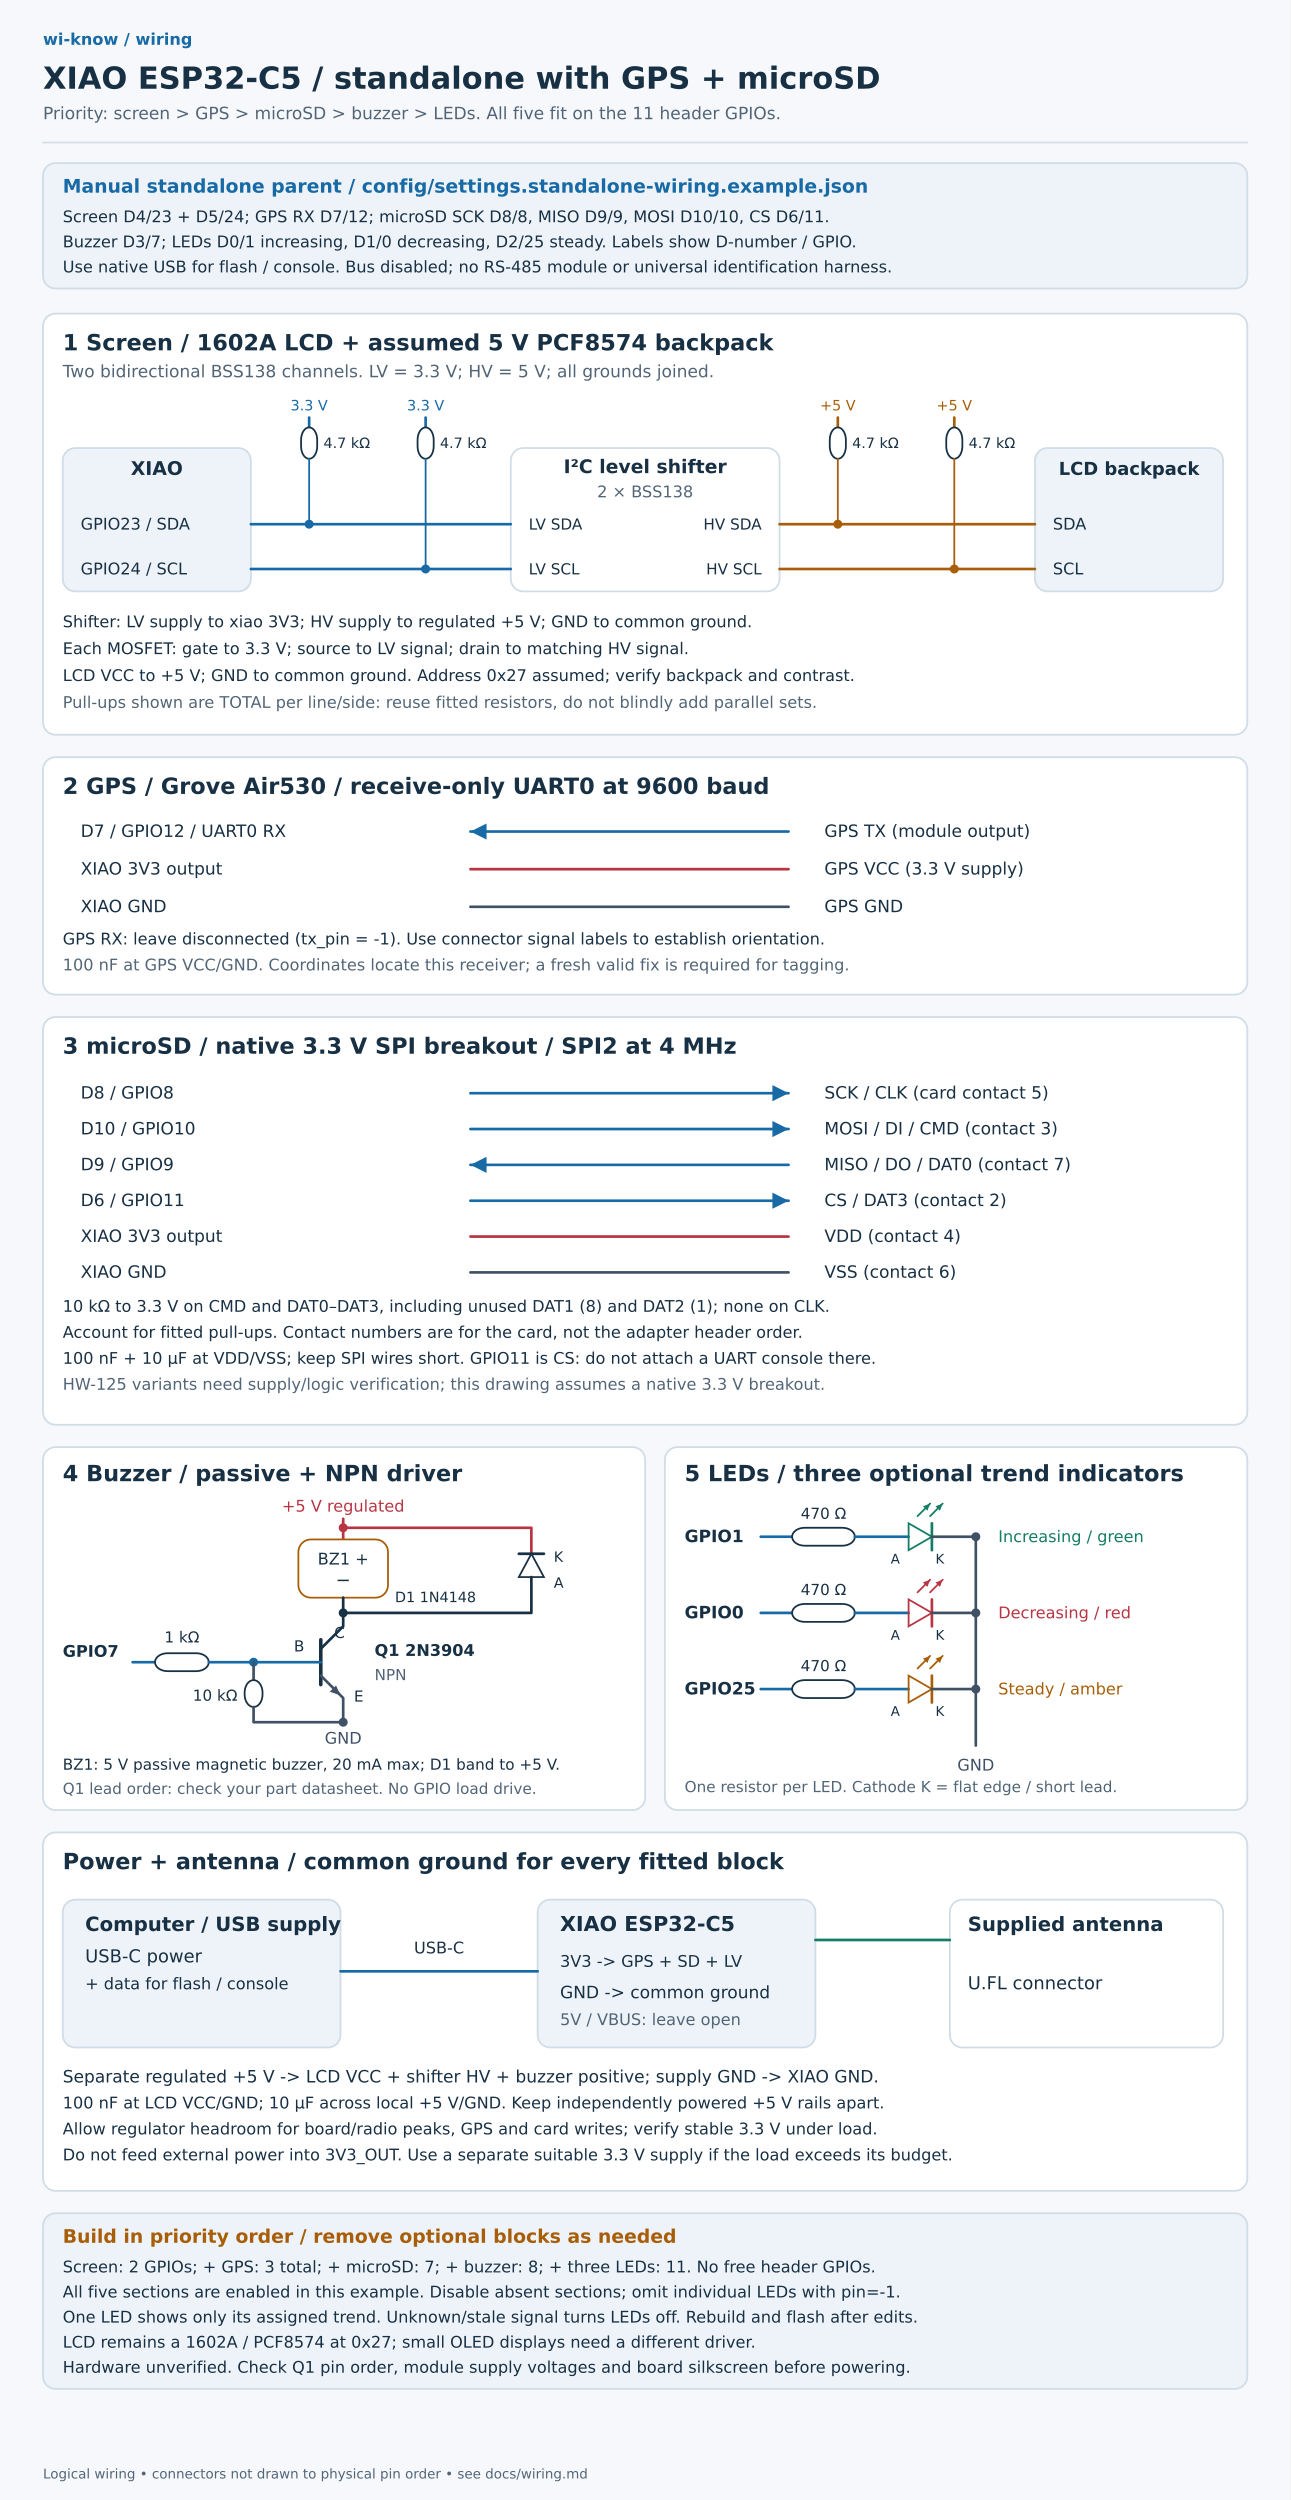
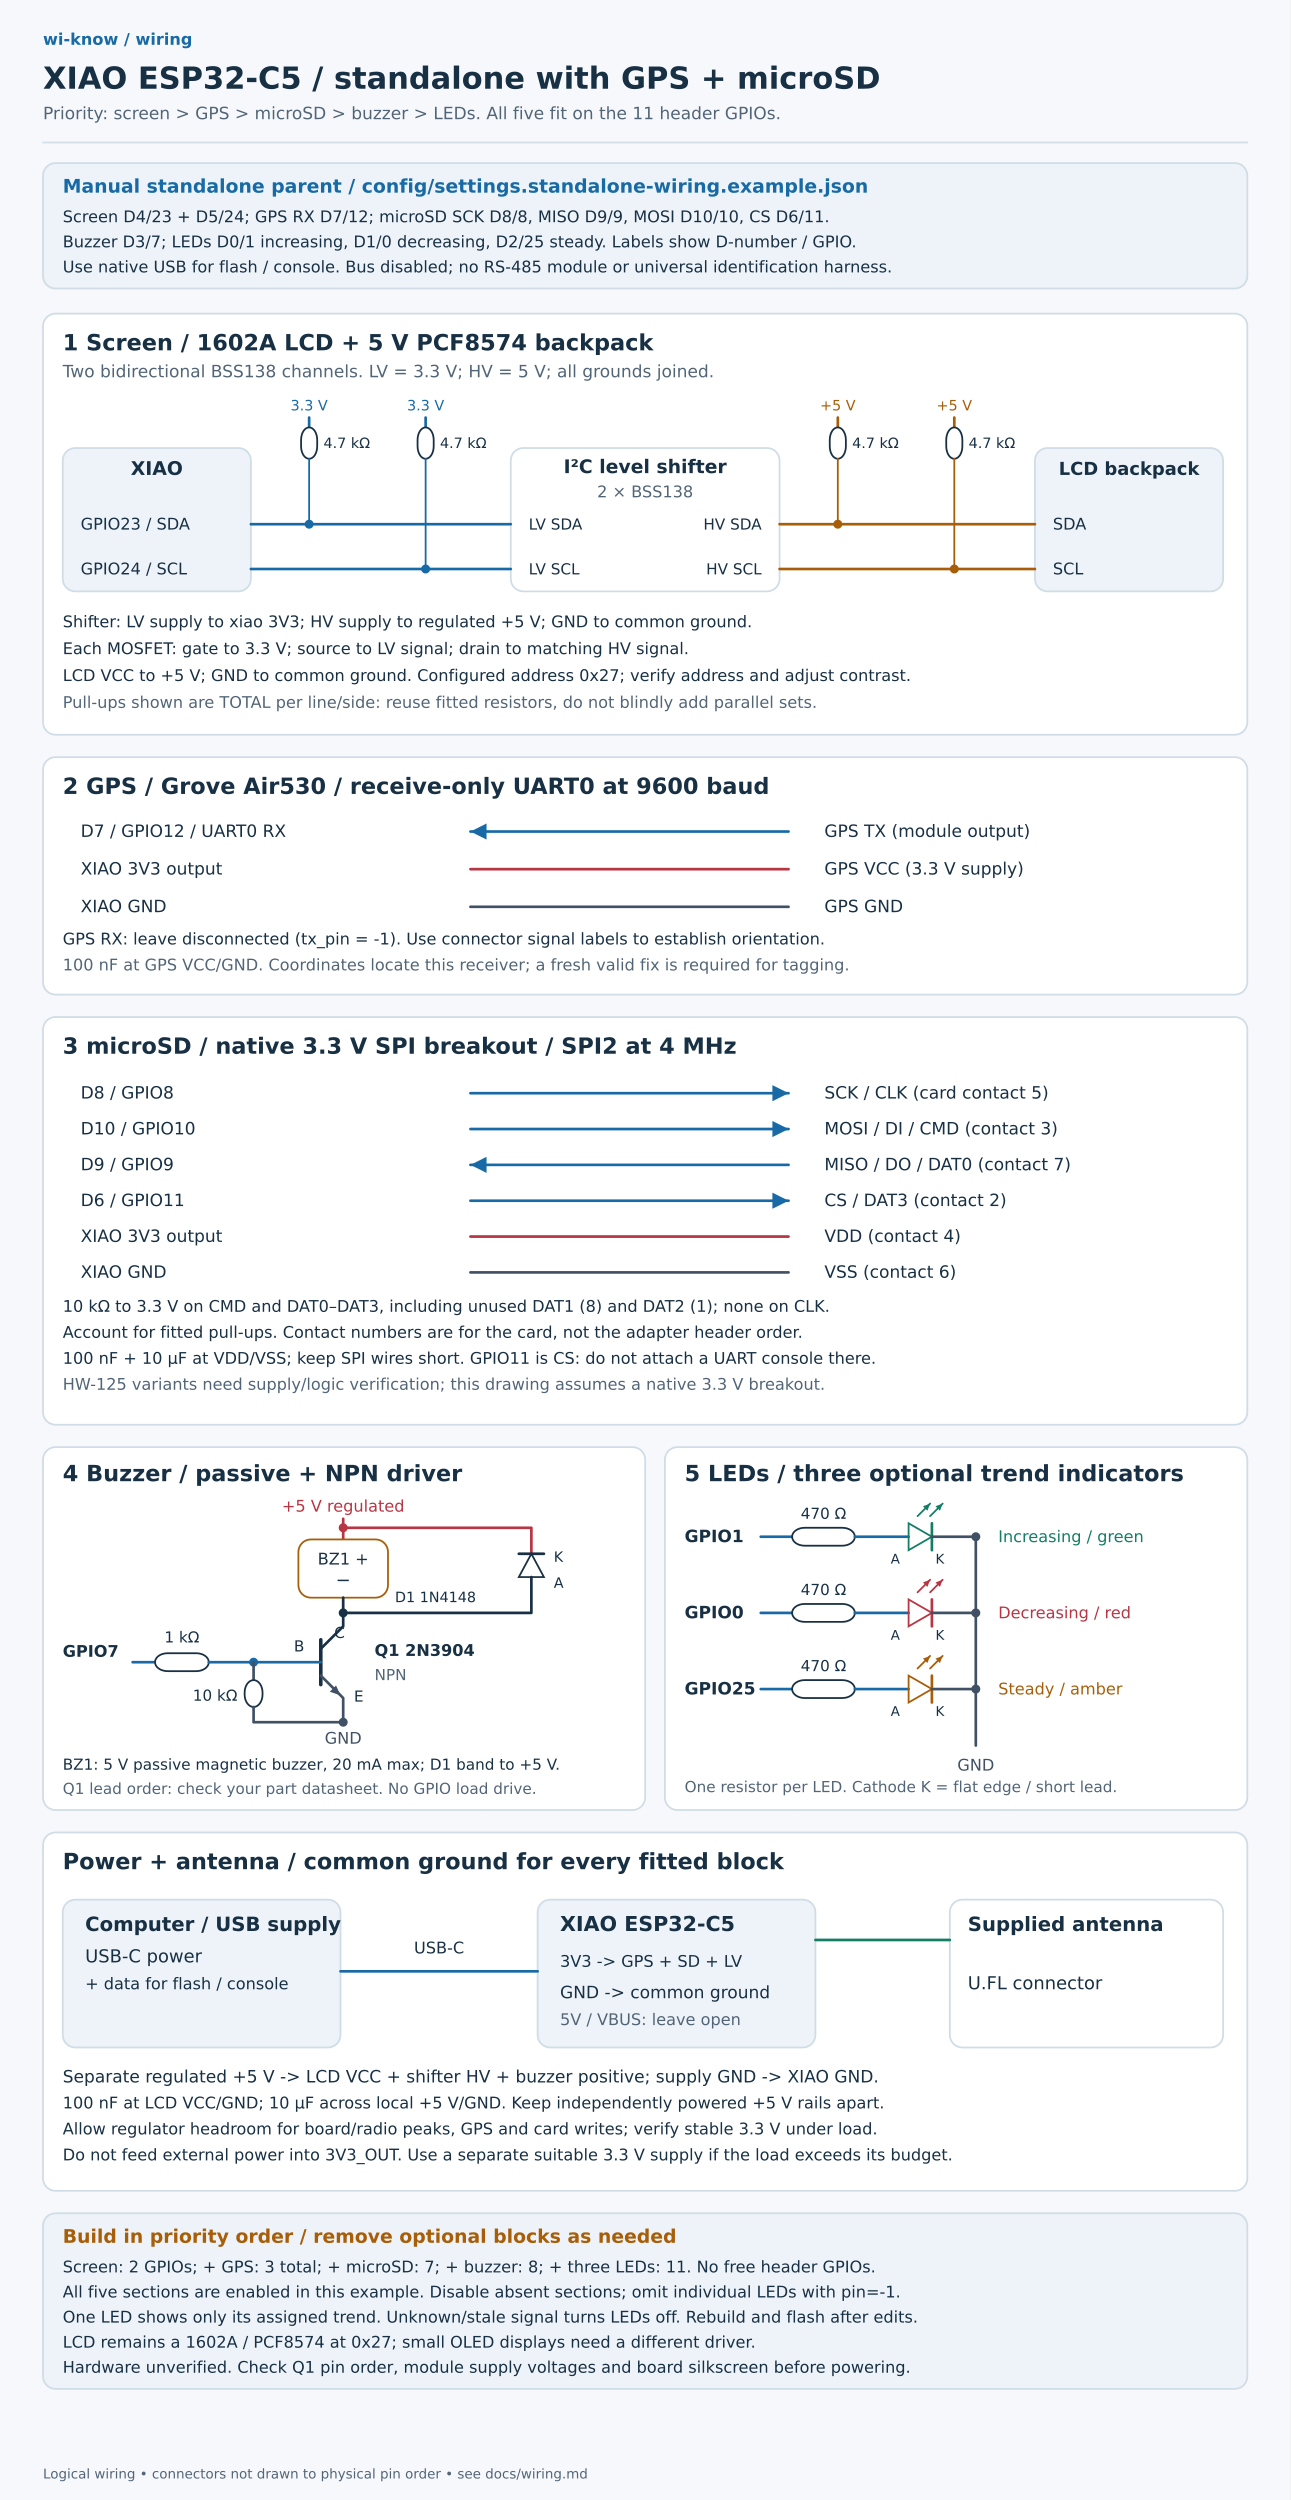
<svg xmlns="http://www.w3.org/2000/svg" width="1440" height="2790" viewBox="0 0 1440 2790" role="img" aria-labelledby="title description">
  <defs>
    <marker id="arrow-blue" markerWidth="8" markerHeight="8" refX="6" refY="3" orient="auto-start-reverse">
      <path d="M0,0 L0,6 L6,3 z" fill="#176aa5" />
    </marker>
  </defs>
  <rect width="1440" height="2790" fill="#f6f8fb" />
  <text x="48" y="50" fill="#176aa5" font-family="DejaVu Sans, Noto Sans, sans-serif" font-size="18" font-weight="700" text-anchor="start">wi-know / wiring</text>
  <text x="48" y="99" fill="#183044" font-family="DejaVu Sans, Noto Sans, sans-serif" font-size="34" font-weight="700" text-anchor="start">XIAO ESP32-C5 / standalone with GPS + microSD</text>
  <text x="48" y="133" fill="#526577" font-family="DejaVu Sans, Noto Sans, sans-serif" font-size="19" font-weight="400" text-anchor="start">Priority: screen &gt; GPS &gt; microSD &gt; buzzer &gt; LEDs. All five fit on the 11 header GPIOs.</text>
  <polyline points="48,159 1392,159" fill="none" stroke="#d5dfe8" stroke-width="2" stroke-linejoin="round" stroke-linecap="round" />
  <rect x="48" y="182" width="1344" height="140" rx="14" fill="#edf3f8" stroke="#d0dce6" stroke-width="2" />
  <text x="70" y="215" fill="#176aa5" font-family="DejaVu Sans, Noto Sans, sans-serif" font-size="21" font-weight="700" text-anchor="start">Manual standalone parent / config/settings.standalone-wiring.example.json</text>
  <text x="70" y="248" fill="#183044" font-family="DejaVu Sans, Noto Sans, sans-serif" font-size="18" font-weight="400" text-anchor="start">Screen D4/23 + D5/24; GPS RX D7/12; microSD SCK D8/8, MISO D9/9, MOSI D10/10, CS D6/11.</text>
  <text x="70" y="276" fill="#183044" font-family="DejaVu Sans, Noto Sans, sans-serif" font-size="18" font-weight="400" text-anchor="start">Buzzer D3/7; LEDs D0/1 increasing, D1/0 decreasing, D2/25 steady. Labels show D-number / GPIO.</text>
  <text x="70" y="304" fill="#183044" font-family="DejaVu Sans, Noto Sans, sans-serif" font-size="18" font-weight="400" text-anchor="start">Use native USB for flash / console. Bus disabled; no RS-485 module or universal identification harness.</text>
  <g transform="translate(0,-430)">
    <rect x="48" y="780" width="1344" height="470" rx="14" fill="white" stroke="#d0dce6" stroke-width="2" />
-     <text x="70" y="821" fill="#183044" font-family="DejaVu Sans, Noto Sans, sans-serif" font-size="25" font-weight="700" text-anchor="start">1  Screen / 1602A LCD + assumed 5 V PCF8574 backpack</text>
+     <text x="70" y="821" fill="#183044" font-family="DejaVu Sans, Noto Sans, sans-serif" font-size="25" font-weight="700" text-anchor="start">1  Screen / 1602A LCD + 5 V PCF8574 backpack</text>
    <text x="70" y="851" fill="#526577" font-family="DejaVu Sans, Noto Sans, sans-serif" font-size="19" font-weight="400" text-anchor="start">Two bidirectional BSS138 channels. LV = 3.3 V; HV = 5 V; all grounds joined.</text>
    <rect x="70" y="930" width="210" height="160" rx="14" fill="#edf3f8" stroke="#d0dce6" stroke-width="2" />
    <text x="175" y="960" fill="#183044" font-family="DejaVu Sans, Noto Sans, sans-serif" font-size="21" font-weight="700" text-anchor="middle">XIAO</text>
    <rect x="570" y="930" width="300" height="160" rx="14" fill="white" stroke="#d0dce6" stroke-width="2" />
    <text x="720" y="958" fill="#183044" font-family="DejaVu Sans, Noto Sans, sans-serif" font-size="21" font-weight="700" text-anchor="middle">I²C level shifter</text>
    <text x="720" y="985" fill="#526577" font-family="DejaVu Sans, Noto Sans, sans-serif" font-size="18" font-weight="400" text-anchor="middle">2 × BSS138</text>
    <rect x="1155" y="930" width="210" height="160" rx="14" fill="#edf3f8" stroke="#d0dce6" stroke-width="2" />
    <text x="1260" y="960" fill="#183044" font-family="DejaVu Sans, Noto Sans, sans-serif" font-size="20" font-weight="700" text-anchor="middle">LCD backpack</text>
    <text x="90" y="1021" fill="#183044" font-family="DejaVu Sans, Noto Sans, sans-serif" font-size="18" font-weight="400" text-anchor="start">GPIO23 / SDA</text>
    <polyline points="280,1015 570,1015" fill="none" stroke="#176aa5" stroke-width="3" stroke-linejoin="round" stroke-linecap="round" />
    <text x="590" y="1021" fill="#183044" font-family="DejaVu Sans, Noto Sans, sans-serif" font-size="17" font-weight="400" text-anchor="start">LV SDA</text>
    <text x="850" y="1021" fill="#183044" font-family="DejaVu Sans, Noto Sans, sans-serif" font-size="17" font-weight="400" text-anchor="end">HV SDA</text>
    <polyline points="870,1015 1155,1015" fill="none" stroke="#a85e08" stroke-width="3" stroke-linejoin="round" stroke-linecap="round" />
    <text x="1175" y="1021" fill="#183044" font-family="DejaVu Sans, Noto Sans, sans-serif" font-size="18" font-weight="400" text-anchor="start">SDA</text>
    <text x="90" y="1071" fill="#183044" font-family="DejaVu Sans, Noto Sans, sans-serif" font-size="18" font-weight="400" text-anchor="start">GPIO24 / SCL</text>
    <polyline points="280,1065 570,1065" fill="none" stroke="#176aa5" stroke-width="3" stroke-linejoin="round" stroke-linecap="round" />
    <text x="590" y="1071" fill="#183044" font-family="DejaVu Sans, Noto Sans, sans-serif" font-size="17" font-weight="400" text-anchor="start">LV SCL</text>
    <text x="850" y="1071" fill="#183044" font-family="DejaVu Sans, Noto Sans, sans-serif" font-size="17" font-weight="400" text-anchor="end">HV SCL</text>
    <polyline points="870,1065 1155,1065" fill="none" stroke="#a85e08" stroke-width="3" stroke-linejoin="round" stroke-linecap="round" />
    <text x="1175" y="1071" fill="#183044" font-family="DejaVu Sans, Noto Sans, sans-serif" font-size="18" font-weight="400" text-anchor="start">SCL</text>
    <text x="345" y="888" fill="#176aa5" font-family="DejaVu Sans, Noto Sans, sans-serif" font-size="16" font-weight="400" text-anchor="middle">3.3 V</text>
    <polyline points="345,896 345,907" fill="none" stroke="#176aa5" stroke-width="3" stroke-linejoin="round" stroke-linecap="round" />
    <rect x="336" y="907" width="18" height="35" rx="14" fill="white" stroke="#183044" stroke-width="2" />
    <text x="361" y="930" fill="#183044" font-family="DejaVu Sans, Noto Sans, sans-serif" font-size="16" font-weight="400" text-anchor="start">4.7 kΩ</text>
    <polyline points="345,942 345,1015" fill="none" stroke="#176aa5" stroke-width="2" stroke-linejoin="round" stroke-linecap="round" />
    <circle cx="345" cy="1015" r="5" fill="#176aa5" />
    <text x="475" y="888" fill="#176aa5" font-family="DejaVu Sans, Noto Sans, sans-serif" font-size="16" font-weight="400" text-anchor="middle">3.3 V</text>
    <polyline points="475,896 475,907" fill="none" stroke="#176aa5" stroke-width="3" stroke-linejoin="round" stroke-linecap="round" />
    <rect x="466" y="907" width="18" height="35" rx="14" fill="white" stroke="#183044" stroke-width="2" />
    <text x="491" y="930" fill="#183044" font-family="DejaVu Sans, Noto Sans, sans-serif" font-size="16" font-weight="400" text-anchor="start">4.7 kΩ</text>
    <polyline points="475,942 475,1065" fill="none" stroke="#176aa5" stroke-width="2" stroke-linejoin="round" stroke-linecap="round" />
    <circle cx="475" cy="1065" r="5" fill="#176aa5" />
    <text x="935" y="888" fill="#a85e08" font-family="DejaVu Sans, Noto Sans, sans-serif" font-size="16" font-weight="400" text-anchor="middle">+5 V</text>
    <polyline points="935,896 935,907" fill="none" stroke="#a85e08" stroke-width="3" stroke-linejoin="round" stroke-linecap="round" />
    <rect x="926" y="907" width="18" height="35" rx="14" fill="white" stroke="#183044" stroke-width="2" />
    <text x="951" y="930" fill="#183044" font-family="DejaVu Sans, Noto Sans, sans-serif" font-size="16" font-weight="400" text-anchor="start">4.7 kΩ</text>
    <polyline points="935,942 935,1015" fill="none" stroke="#a85e08" stroke-width="2" stroke-linejoin="round" stroke-linecap="round" />
    <circle cx="935" cy="1015" r="5" fill="#a85e08" />
    <text x="1065" y="888" fill="#a85e08" font-family="DejaVu Sans, Noto Sans, sans-serif" font-size="16" font-weight="400" text-anchor="middle">+5 V</text>
    <polyline points="1065,896 1065,907" fill="none" stroke="#a85e08" stroke-width="3" stroke-linejoin="round" stroke-linecap="round" />
    <rect x="1056" y="907" width="18" height="35" rx="14" fill="white" stroke="#183044" stroke-width="2" />
    <text x="1081" y="930" fill="#183044" font-family="DejaVu Sans, Noto Sans, sans-serif" font-size="16" font-weight="400" text-anchor="start">4.7 kΩ</text>
    <polyline points="1065,942 1065,1065" fill="none" stroke="#a85e08" stroke-width="2" stroke-linejoin="round" stroke-linecap="round" />
    <circle cx="1065" cy="1065" r="5" fill="#a85e08" />
    <text x="70" y="1130" fill="#183044" font-family="DejaVu Sans, Noto Sans, sans-serif" font-size="18" font-weight="400" text-anchor="start">Shifter: LV supply to xiao 3V3; HV supply to regulated +5 V; GND to common ground.</text>
    <text x="70" y="1160" fill="#183044" font-family="DejaVu Sans, Noto Sans, sans-serif" font-size="18" font-weight="400" text-anchor="start">Each MOSFET: gate to 3.3 V; source to LV signal; drain to matching HV signal.</text>
-     <text x="70" y="1190" fill="#183044" font-family="DejaVu Sans, Noto Sans, sans-serif" font-size="18" font-weight="400" text-anchor="start">LCD VCC to +5 V; GND to common ground. Address 0x27 assumed; verify backpack and contrast.</text>
+     <text x="70" y="1190" fill="#183044" font-family="DejaVu Sans, Noto Sans, sans-serif" font-size="18" font-weight="400" text-anchor="start">LCD VCC to +5 V; GND to common ground. Configured address 0x27; verify address and adjust contrast.</text>
    <text x="70" y="1220" fill="#526577" font-family="DejaVu Sans, Noto Sans, sans-serif" font-size="18" font-weight="400" text-anchor="start">Pull-ups shown are TOTAL per line/side: reuse fitted resistors, do not blindly add parallel sets.</text>
  </g>
  <rect x="48" y="845" width="1344" height="265" rx="14" fill="white" stroke="#d0dce6" stroke-width="2" />
  <text x="70" y="886" fill="#183044" font-family="DejaVu Sans, Noto Sans, sans-serif" font-size="25" font-weight="700" text-anchor="start">2  GPS / Grove Air530 / receive-only UART0 at 9600 baud</text>
  <text x="90" y="934" fill="#183044" font-family="DejaVu Sans, Noto Sans, sans-serif" font-size="19" font-weight="400" text-anchor="start">D7 / GPIO12 / UART0 RX</text>
  <text x="920" y="934" fill="#183044" font-family="DejaVu Sans, Noto Sans, sans-serif" font-size="19" font-weight="400" text-anchor="start">GPS TX (module output)</text>
  <polyline points="880,928 525,928" fill="none" stroke="#176aa5" stroke-width="3" stroke-linejoin="round" stroke-linecap="round" marker-end="url(#arrow-blue)" />
  <text x="90" y="976" fill="#183044" font-family="DejaVu Sans, Noto Sans, sans-serif" font-size="19" font-weight="400" text-anchor="start">XIAO 3V3 output</text>
  <text x="920" y="976" fill="#183044" font-family="DejaVu Sans, Noto Sans, sans-serif" font-size="19" font-weight="400" text-anchor="start">GPS VCC (3.3 V supply)</text>
  <polyline points="525,970 880,970" fill="none" stroke="#b83543" stroke-width="3" stroke-linejoin="round" stroke-linecap="round" />
  <text x="90" y="1018" fill="#183044" font-family="DejaVu Sans, Noto Sans, sans-serif" font-size="19" font-weight="400" text-anchor="start">XIAO GND</text>
  <text x="920" y="1018" fill="#183044" font-family="DejaVu Sans, Noto Sans, sans-serif" font-size="19" font-weight="400" text-anchor="start">GPS GND</text>
  <polyline points="525,1012 880,1012" fill="none" stroke="#405165" stroke-width="3" stroke-linejoin="round" stroke-linecap="round" />
  <text x="70" y="1054" fill="#183044" font-family="DejaVu Sans, Noto Sans, sans-serif" font-size="18" font-weight="400" text-anchor="start">GPS RX: leave disconnected (tx_pin = -1). Use connector signal labels to establish orientation.</text>
  <text x="70" y="1083" fill="#526577" font-family="DejaVu Sans, Noto Sans, sans-serif" font-size="18" font-weight="400" text-anchor="start">100 nF at GPS VCC/GND. Coordinates locate this receiver; a fresh valid fix is required for tagging.</text>
  <rect x="48" y="1135" width="1344" height="455" rx="14" fill="white" stroke="#d0dce6" stroke-width="2" />
  <text x="70" y="1176" fill="#183044" font-family="DejaVu Sans, Noto Sans, sans-serif" font-size="25" font-weight="700" text-anchor="start">3  microSD / native 3.3 V SPI breakout / SPI2 at 4 MHz</text>
  <text x="90" y="1226" fill="#183044" font-family="DejaVu Sans, Noto Sans, sans-serif" font-size="19" font-weight="400" text-anchor="start">D8 / GPIO8</text>
  <text x="920" y="1226" fill="#183044" font-family="DejaVu Sans, Noto Sans, sans-serif" font-size="19" font-weight="400" text-anchor="start">SCK / CLK (card contact 5)</text>
  <polyline points="525,1220 880,1220" fill="none" stroke="#176aa5" stroke-width="3" stroke-linejoin="round" stroke-linecap="round" marker-end="url(#arrow-blue)" />
  <text x="90" y="1266" fill="#183044" font-family="DejaVu Sans, Noto Sans, sans-serif" font-size="19" font-weight="400" text-anchor="start">D10 / GPIO10</text>
  <text x="920" y="1266" fill="#183044" font-family="DejaVu Sans, Noto Sans, sans-serif" font-size="19" font-weight="400" text-anchor="start">MOSI / DI / CMD (contact 3)</text>
  <polyline points="525,1260 880,1260" fill="none" stroke="#176aa5" stroke-width="3" stroke-linejoin="round" stroke-linecap="round" marker-end="url(#arrow-blue)" />
  <text x="90" y="1306" fill="#183044" font-family="DejaVu Sans, Noto Sans, sans-serif" font-size="19" font-weight="400" text-anchor="start">D9 / GPIO9</text>
  <text x="920" y="1306" fill="#183044" font-family="DejaVu Sans, Noto Sans, sans-serif" font-size="19" font-weight="400" text-anchor="start">MISO / DO / DAT0 (contact 7)</text>
  <polyline points="880,1300 525,1300" fill="none" stroke="#176aa5" stroke-width="3" stroke-linejoin="round" stroke-linecap="round" marker-end="url(#arrow-blue)" />
  <text x="90" y="1346" fill="#183044" font-family="DejaVu Sans, Noto Sans, sans-serif" font-size="19" font-weight="400" text-anchor="start">D6 / GPIO11</text>
  <text x="920" y="1346" fill="#183044" font-family="DejaVu Sans, Noto Sans, sans-serif" font-size="19" font-weight="400" text-anchor="start">CS / DAT3 (contact 2)</text>
  <polyline points="525,1340 880,1340" fill="none" stroke="#176aa5" stroke-width="3" stroke-linejoin="round" stroke-linecap="round" marker-end="url(#arrow-blue)" />
  <text x="90" y="1386" fill="#183044" font-family="DejaVu Sans, Noto Sans, sans-serif" font-size="19" font-weight="400" text-anchor="start">XIAO 3V3 output</text>
  <text x="920" y="1386" fill="#183044" font-family="DejaVu Sans, Noto Sans, sans-serif" font-size="19" font-weight="400" text-anchor="start">VDD (contact 4)</text>
  <polyline points="525,1380 880,1380" fill="none" stroke="#b83543" stroke-width="3" stroke-linejoin="round" stroke-linecap="round" />
  <text x="90" y="1426" fill="#183044" font-family="DejaVu Sans, Noto Sans, sans-serif" font-size="19" font-weight="400" text-anchor="start">XIAO GND</text>
  <text x="920" y="1426" fill="#183044" font-family="DejaVu Sans, Noto Sans, sans-serif" font-size="19" font-weight="400" text-anchor="start">VSS (contact 6)</text>
  <polyline points="525,1420 880,1420" fill="none" stroke="#405165" stroke-width="3" stroke-linejoin="round" stroke-linecap="round" />
  <text x="70" y="1464" fill="#183044" font-family="DejaVu Sans, Noto Sans, sans-serif" font-size="18" font-weight="400" text-anchor="start">10 kΩ to 3.3 V on CMD and DAT0–DAT3, including unused DAT1 (8) and DAT2 (1); none on CLK.</text>
  <text x="70" y="1493" fill="#183044" font-family="DejaVu Sans, Noto Sans, sans-serif" font-size="18" font-weight="400" text-anchor="start">Account for fitted pull-ups. Contact numbers are for the card, not the adapter header order.</text>
  <text x="70" y="1522" fill="#183044" font-family="DejaVu Sans, Noto Sans, sans-serif" font-size="18" font-weight="400" text-anchor="start">100 nF + 10 µF at VDD/VSS; keep SPI wires short. GPIO11 is CS: do not attach a UART console there.</text>
  <text x="70" y="1551" fill="#526577" font-family="DejaVu Sans, Noto Sans, sans-serif" font-size="18" font-weight="400" text-anchor="start">HW-125 variants need supply/logic verification; this drawing assumes a native 3.3 V breakout.</text>
  <g transform="translate(-672,1265)">
    <rect x="720" y="350" width="672" height="405" rx="14" fill="white" stroke="#d0dce6" stroke-width="2" />
    <text x="742" y="388" fill="#183044" font-family="DejaVu Sans, Noto Sans, sans-serif" font-size="25" font-weight="700" text-anchor="start">4  Buzzer / passive + NPN driver</text>
    <text x="1055" y="422" fill="#b83543" font-family="DejaVu Sans, Noto Sans, sans-serif" font-size="18" font-weight="400" text-anchor="middle">+5 V regulated</text>
    <polyline points="1055,430 1055,453" fill="none" stroke="#b83543" stroke-width="3" stroke-linejoin="round" stroke-linecap="round" />
    <rect x="1005" y="453" width="100" height="65" rx="14" fill="white" stroke="#a85e08" stroke-width="2" />
    <text x="1055" y="481" fill="#183044" font-family="DejaVu Sans, Noto Sans, sans-serif" font-size="18" font-weight="400" text-anchor="middle">BZ1 +</text>
    <text x="1055" y="505" fill="#183044" font-family="DejaVu Sans, Noto Sans, sans-serif" font-size="20" font-weight="400" text-anchor="middle">−</text>
    <polyline points="1055,518 1055,550 1030,575" fill="none" stroke="#183044" stroke-width="3" stroke-linejoin="round" stroke-linecap="round" />
    <text x="1045" y="563" fill="#183044" font-family="DejaVu Sans, Noto Sans, sans-serif" font-size="17" font-weight="400" text-anchor="start">C</text>
    <polyline points="1030,565 1030,615" fill="none" stroke="#183044" stroke-width="4" stroke-linejoin="round" stroke-linecap="round" />
    <polyline points="1030,605 1055,630 1055,657" fill="none" stroke="#405165" stroke-width="3" stroke-linejoin="round" stroke-linecap="round" />
    <path d="M1052,627 l-12,-4 l7,-7 Z" fill="#405165" />
    <text x="1067" y="634" fill="#183044" font-family="DejaVu Sans, Noto Sans, sans-serif" font-size="17" font-weight="400" text-anchor="start">E</text>
    <text x="1090" y="583" fill="#183044" font-family="DejaVu Sans, Noto Sans, sans-serif" font-size="18" font-weight="700" text-anchor="start">Q1 2N3904</text>
    <text x="1090" y="610" fill="#526577" font-family="DejaVu Sans, Noto Sans, sans-serif" font-size="17" font-weight="400" text-anchor="start">NPN</text>
    <text x="742" y="584" fill="#183044" font-family="DejaVu Sans, Noto Sans, sans-serif" font-size="18" font-weight="700" text-anchor="start">GPIO7</text>
    <polyline points="820,590 845,590" fill="none" stroke="#176aa5" stroke-width="3" stroke-linejoin="round" stroke-linecap="round" />
    <rect x="845" y="580" width="60" height="20" rx="14" fill="white" stroke="#183044" stroke-width="2" />
    <text x="875" y="568" fill="#183044" font-family="DejaVu Sans, Noto Sans, sans-serif" font-size="17" font-weight="400" text-anchor="middle">1 kΩ</text>
    <polyline points="905,590 1030,590" fill="none" stroke="#176aa5" stroke-width="3" stroke-linejoin="round" stroke-linecap="round" />
    <text x="1000" y="578" fill="#183044" font-family="DejaVu Sans, Noto Sans, sans-serif" font-size="17" font-weight="400" text-anchor="start">B</text>
    <circle cx="955" cy="590" r="5" fill="#176aa5" />
    <polyline points="955,590 955,610" fill="none" stroke="#405165" stroke-width="3" stroke-linejoin="round" stroke-linecap="round" />
    <rect x="945" y="610" width="20" height="30" rx="14" fill="white" stroke="#183044" stroke-width="2" />
    <text x="937" y="633" fill="#183044" font-family="DejaVu Sans, Noto Sans, sans-serif" font-size="17" font-weight="400" text-anchor="end">10 kΩ</text>
    <polyline points="955,640 955,657 1055,657" fill="none" stroke="#405165" stroke-width="3" stroke-linejoin="round" stroke-linecap="round" />
    <circle cx="1055" cy="657" r="5" fill="#405165" />
    <text x="1055" y="681" fill="#405165" font-family="DejaVu Sans, Noto Sans, sans-serif" font-size="18" font-weight="400" text-anchor="middle">GND</text>
    <polyline points="1055,440 1265,440 1265,469" fill="none" stroke="#b83543" stroke-width="3" stroke-linejoin="round" stroke-linecap="round" />
    <circle cx="1055" cy="440" r="5" fill="#b83543" />
    <polyline points="1251,469 1279,469" fill="none" stroke="#183044" stroke-width="3" stroke-linejoin="round" stroke-linecap="round" />
    <path d="M1251,495 L1279,495 L1265,469 Z" fill="none" stroke="#183044" stroke-width="2" />
    <polyline points="1265,495 1265,535 1055,535" fill="none" stroke="#183044" stroke-width="3" stroke-linejoin="round" stroke-linecap="round" />
    <circle cx="1055" cy="535" r="5" fill="#183044" />
    <text x="1290" y="478" fill="#183044" font-family="DejaVu Sans, Noto Sans, sans-serif" font-size="16" font-weight="400" text-anchor="start">K</text>
    <text x="1290" y="507" fill="#183044" font-family="DejaVu Sans, Noto Sans, sans-serif" font-size="16" font-weight="400" text-anchor="start">A</text>
    <text x="1158" y="523" fill="#183044" font-family="DejaVu Sans, Noto Sans, sans-serif" font-size="16" font-weight="400" text-anchor="middle">D1 1N4148</text>
    <text x="742" y="710" fill="#183044" font-family="DejaVu Sans, Noto Sans, sans-serif" font-size="17" font-weight="400" text-anchor="start">BZ1: 5 V passive magnetic buzzer, 20 mA max; D1 band to +5 V.</text>
    <text x="742" y="737" fill="#526577" font-family="DejaVu Sans, Noto Sans, sans-serif" font-size="17" font-weight="400" text-anchor="start">Q1 lead order: check your part datasheet. No GPIO load drive.</text>
  </g>
  <g transform="translate(694,1265)">
    <rect x="48" y="350" width="650" height="405" rx="14" fill="white" stroke="#d0dce6" stroke-width="2" />
    <text x="70" y="388" fill="#183044" font-family="DejaVu Sans, Noto Sans, sans-serif" font-size="25" font-weight="700" text-anchor="start">5  LEDs / three optional trend indicators</text>
    <text x="70" y="456" fill="#183044" font-family="DejaVu Sans, Noto Sans, sans-serif" font-size="19" font-weight="700" text-anchor="start">GPIO1</text>
    <polyline points="155,450 190,450" fill="none" stroke="#176aa5" stroke-width="3" stroke-linejoin="round" stroke-linecap="round" />
    <rect x="190" y="440" width="70" height="20" rx="14" fill="white" stroke="#183044" stroke-width="2" />
    <text x="225" y="430" fill="#183044" font-family="DejaVu Sans, Noto Sans, sans-serif" font-size="17" font-weight="400" text-anchor="middle">470 Ω</text>
    <polyline points="260,450 320,450" fill="none" stroke="#176aa5" stroke-width="3" stroke-linejoin="round" stroke-linecap="round" />
    <path d="M320,435 L320,465 L346,450 Z" fill="none" stroke="#147d64" stroke-width="2" />
    <polyline points="346,435 346,465" fill="none" stroke="#147d64" stroke-width="3" stroke-linejoin="round" stroke-linecap="round" />
    <polyline points="346,450 395,450" fill="none" stroke="#405165" stroke-width="3" stroke-linejoin="round" stroke-linecap="round" />
    <circle cx="395" cy="450" r="5" fill="#405165" />
    <text x="300" y="480" fill="#183044" font-family="DejaVu Sans, Noto Sans, sans-serif" font-size="15" font-weight="400" text-anchor="start">A</text>
    <text x="350" y="480" fill="#183044" font-family="DejaVu Sans, Noto Sans, sans-serif" font-size="15" font-weight="400" text-anchor="start">K</text>
    <polyline points="330,427 344,413" fill="none" stroke="#147d64" stroke-width="2" stroke-linejoin="round" stroke-linecap="round" />
    <path d="M344,413 l-8,3 l5,5 Z" fill="#147d64" />
    <polyline points="344,427 358,413" fill="none" stroke="#147d64" stroke-width="2" stroke-linejoin="round" stroke-linecap="round" />
    <path d="M358,413 l-8,3 l5,5 Z" fill="#147d64" />
    <text x="420" y="456" fill="#147d64" font-family="DejaVu Sans, Noto Sans, sans-serif" font-size="18" font-weight="400" text-anchor="start">Increasing / green</text>
    <text x="70" y="541" fill="#183044" font-family="DejaVu Sans, Noto Sans, sans-serif" font-size="19" font-weight="700" text-anchor="start">GPIO0</text>
    <polyline points="155,535 190,535" fill="none" stroke="#176aa5" stroke-width="3" stroke-linejoin="round" stroke-linecap="round" />
    <rect x="190" y="525" width="70" height="20" rx="14" fill="white" stroke="#183044" stroke-width="2" />
    <text x="225" y="515" fill="#183044" font-family="DejaVu Sans, Noto Sans, sans-serif" font-size="17" font-weight="400" text-anchor="middle">470 Ω</text>
    <polyline points="260,535 320,535" fill="none" stroke="#176aa5" stroke-width="3" stroke-linejoin="round" stroke-linecap="round" />
    <path d="M320,520 L320,550 L346,535 Z" fill="none" stroke="#b83543" stroke-width="2" />
    <polyline points="346,520 346,550" fill="none" stroke="#b83543" stroke-width="3" stroke-linejoin="round" stroke-linecap="round" />
    <polyline points="346,535 395,535" fill="none" stroke="#405165" stroke-width="3" stroke-linejoin="round" stroke-linecap="round" />
    <circle cx="395" cy="535" r="5" fill="#405165" />
    <text x="300" y="565" fill="#183044" font-family="DejaVu Sans, Noto Sans, sans-serif" font-size="15" font-weight="400" text-anchor="start">A</text>
    <text x="350" y="565" fill="#183044" font-family="DejaVu Sans, Noto Sans, sans-serif" font-size="15" font-weight="400" text-anchor="start">K</text>
    <polyline points="330,512 344,498" fill="none" stroke="#b83543" stroke-width="2" stroke-linejoin="round" stroke-linecap="round" />
    <path d="M344,498 l-8,3 l5,5 Z" fill="#b83543" />
    <polyline points="344,512 358,498" fill="none" stroke="#b83543" stroke-width="2" stroke-linejoin="round" stroke-linecap="round" />
    <path d="M358,498 l-8,3 l5,5 Z" fill="#b83543" />
    <text x="420" y="541" fill="#b83543" font-family="DejaVu Sans, Noto Sans, sans-serif" font-size="18" font-weight="400" text-anchor="start">Decreasing / red</text>
    <text x="70" y="626" fill="#183044" font-family="DejaVu Sans, Noto Sans, sans-serif" font-size="19" font-weight="700" text-anchor="start">GPIO25</text>
    <polyline points="155,620 190,620" fill="none" stroke="#176aa5" stroke-width="3" stroke-linejoin="round" stroke-linecap="round" />
    <rect x="190" y="610" width="70" height="20" rx="14" fill="white" stroke="#183044" stroke-width="2" />
    <text x="225" y="600" fill="#183044" font-family="DejaVu Sans, Noto Sans, sans-serif" font-size="17" font-weight="400" text-anchor="middle">470 Ω</text>
    <polyline points="260,620 320,620" fill="none" stroke="#176aa5" stroke-width="3" stroke-linejoin="round" stroke-linecap="round" />
    <path d="M320,605 L320,635 L346,620 Z" fill="none" stroke="#a85e08" stroke-width="2" />
    <polyline points="346,605 346,635" fill="none" stroke="#a85e08" stroke-width="3" stroke-linejoin="round" stroke-linecap="round" />
    <polyline points="346,620 395,620" fill="none" stroke="#405165" stroke-width="3" stroke-linejoin="round" stroke-linecap="round" />
    <circle cx="395" cy="620" r="5" fill="#405165" />
    <text x="300" y="650" fill="#183044" font-family="DejaVu Sans, Noto Sans, sans-serif" font-size="15" font-weight="400" text-anchor="start">A</text>
    <text x="350" y="650" fill="#183044" font-family="DejaVu Sans, Noto Sans, sans-serif" font-size="15" font-weight="400" text-anchor="start">K</text>
    <polyline points="330,597 344,583" fill="none" stroke="#a85e08" stroke-width="2" stroke-linejoin="round" stroke-linecap="round" />
    <path d="M344,583 l-8,3 l5,5 Z" fill="#a85e08" />
    <polyline points="344,597 358,583" fill="none" stroke="#a85e08" stroke-width="2" stroke-linejoin="round" stroke-linecap="round" />
    <path d="M358,583 l-8,3 l5,5 Z" fill="#a85e08" />
    <text x="420" y="626" fill="#a85e08" font-family="DejaVu Sans, Noto Sans, sans-serif" font-size="18" font-weight="400" text-anchor="start">Steady / amber</text>
    <polyline points="395,450 395,683" fill="none" stroke="#405165" stroke-width="3" stroke-linejoin="round" stroke-linecap="round" />
    <text x="395" y="711" fill="#405165" font-family="DejaVu Sans, Noto Sans, sans-serif" font-size="18" font-weight="400" text-anchor="middle">GND</text>
    <text x="70" y="735" fill="#526577" font-family="DejaVu Sans, Noto Sans, sans-serif" font-size="17" font-weight="400" text-anchor="start">One resistor per LED. Cathode K = flat edge / short lead.</text>
  </g>
  <rect x="48" y="2045" width="1344" height="400" rx="14" fill="white" stroke="#d0dce6" stroke-width="2" />
  <text x="70" y="2086" fill="#183044" font-family="DejaVu Sans, Noto Sans, sans-serif" font-size="25" font-weight="700" text-anchor="start">Power + antenna / common ground for every fitted block</text>
  <rect x="70" y="2120" width="310" height="165" rx="14" fill="#edf3f8" stroke="#d0dce6" stroke-width="2" />
  <text x="95" y="2155" fill="#183044" font-family="DejaVu Sans, Noto Sans, sans-serif" font-size="22" font-weight="700" text-anchor="start">Computer / USB supply</text>
  <text x="95" y="2190" fill="#183044" font-family="DejaVu Sans, Noto Sans, sans-serif" font-size="20" font-weight="400" text-anchor="start">USB-C power</text>
  <text x="95" y="2220" fill="#183044" font-family="DejaVu Sans, Noto Sans, sans-serif" font-size="18" font-weight="400" text-anchor="start">+ data for flash / console</text>
  <rect x="600" y="2120" width="310" height="165" rx="14" fill="#edf3f8" stroke="#d0dce6" stroke-width="2" />
  <text x="625" y="2155" fill="#183044" font-family="DejaVu Sans, Noto Sans, sans-serif" font-size="23" font-weight="700" text-anchor="start">XIAO ESP32-C5</text>
  <polyline points="380,2200 600,2200" fill="none" stroke="#176aa5" stroke-width="3" stroke-linejoin="round" stroke-linecap="round" />
  <text x="490" y="2180" fill="#183044" font-family="DejaVu Sans, Noto Sans, sans-serif" font-size="18" font-weight="400" text-anchor="middle">USB-C</text>
  <text x="625" y="2195" fill="#183044" font-family="DejaVu Sans, Noto Sans, sans-serif" font-size="18" font-weight="400" text-anchor="start">3V3 -&gt; GPS + SD + LV</text>
  <text x="625" y="2230" fill="#183044" font-family="DejaVu Sans, Noto Sans, sans-serif" font-size="19" font-weight="400" text-anchor="start">GND -&gt; common ground</text>
  <text x="625" y="2260" fill="#526577" font-family="DejaVu Sans, Noto Sans, sans-serif" font-size="18" font-weight="400" text-anchor="start">5V / VBUS: leave open</text>
  <rect x="1060" y="2120" width="305" height="165" rx="14" fill="white" stroke="#d0dce6" stroke-width="2" />
  <text x="1080" y="2155" fill="#183044" font-family="DejaVu Sans, Noto Sans, sans-serif" font-size="22" font-weight="700" text-anchor="start">Supplied antenna</text>
  <text x="1080" y="2220" fill="#183044" font-family="DejaVu Sans, Noto Sans, sans-serif" font-size="20" font-weight="400" text-anchor="start">U.FL connector</text>
  <polyline points="910,2165 1060,2165" fill="none" stroke="#147d64" stroke-width="3" stroke-linejoin="round" stroke-linecap="round" />
  <text x="70" y="2324" fill="#183044" font-family="DejaVu Sans, Noto Sans, sans-serif" font-size="19" font-weight="400" text-anchor="start">Separate regulated +5 V -&gt; LCD VCC + shifter HV + buzzer positive; supply GND -&gt; XIAO GND.</text>
  <text x="70" y="2353" fill="#183044" font-family="DejaVu Sans, Noto Sans, sans-serif" font-size="18" font-weight="400" text-anchor="start">100 nF at LCD VCC/GND; 10 µF across local +5 V/GND. Keep independently powered +5 V rails apart.</text>
  <text x="70" y="2382" fill="#183044" font-family="DejaVu Sans, Noto Sans, sans-serif" font-size="18" font-weight="400" text-anchor="start">Allow regulator headroom for board/radio peaks, GPS and card writes; verify stable 3.3 V under load.</text>
  <text x="70" y="2411" fill="#183044" font-family="DejaVu Sans, Noto Sans, sans-serif" font-size="18" font-weight="400" text-anchor="start">Do not feed external power into 3V3_OUT. Use a separate suitable 3.3 V supply if the load exceeds its budget.</text>
  <rect x="48" y="2470" width="1344" height="196" rx="14" fill="#edf3f8" stroke="#d0dce6" stroke-width="2" />
  <text x="70" y="2503" fill="#a85e08" font-family="DejaVu Sans, Noto Sans, sans-serif" font-size="21" font-weight="700" text-anchor="start">Build in priority order / remove optional blocks as needed</text>
  <text x="70" y="2536" fill="#183044" font-family="DejaVu Sans, Noto Sans, sans-serif" font-size="18" font-weight="400" text-anchor="start">Screen: 2 GPIOs; + GPS: 3 total; + microSD: 7; + buzzer: 8; + three LEDs: 11. No free header GPIOs.</text>
  <text x="70" y="2564" fill="#183044" font-family="DejaVu Sans, Noto Sans, sans-serif" font-size="18" font-weight="400" text-anchor="start">All five sections are enabled in this example. Disable absent sections; omit individual LEDs with pin=-1.</text>
  <text x="70" y="2592" fill="#183044" font-family="DejaVu Sans, Noto Sans, sans-serif" font-size="18" font-weight="400" text-anchor="start">One LED shows only its assigned trend. Unknown/stale signal turns LEDs off. Rebuild and flash after edits.</text>
  <text x="70" y="2620" fill="#183044" font-family="DejaVu Sans, Noto Sans, sans-serif" font-size="18" font-weight="400" text-anchor="start">LCD remains a 1602A / PCF8574 at 0x27; small OLED displays need a different driver.</text>
  <text x="70" y="2648" fill="#183044" font-family="DejaVu Sans, Noto Sans, sans-serif" font-size="18" font-weight="400" text-anchor="start">Hardware unverified. Check Q1 pin order, module supply voltages and board silkscreen before powering.</text>
  <text x="48" y="2766" fill="#526577" font-family="DejaVu Sans, Noto Sans, sans-serif" font-size="15" font-weight="400" text-anchor="start">Logical wiring • connectors not drawn to physical pin order • see docs/wiring.md</text>
</svg>
